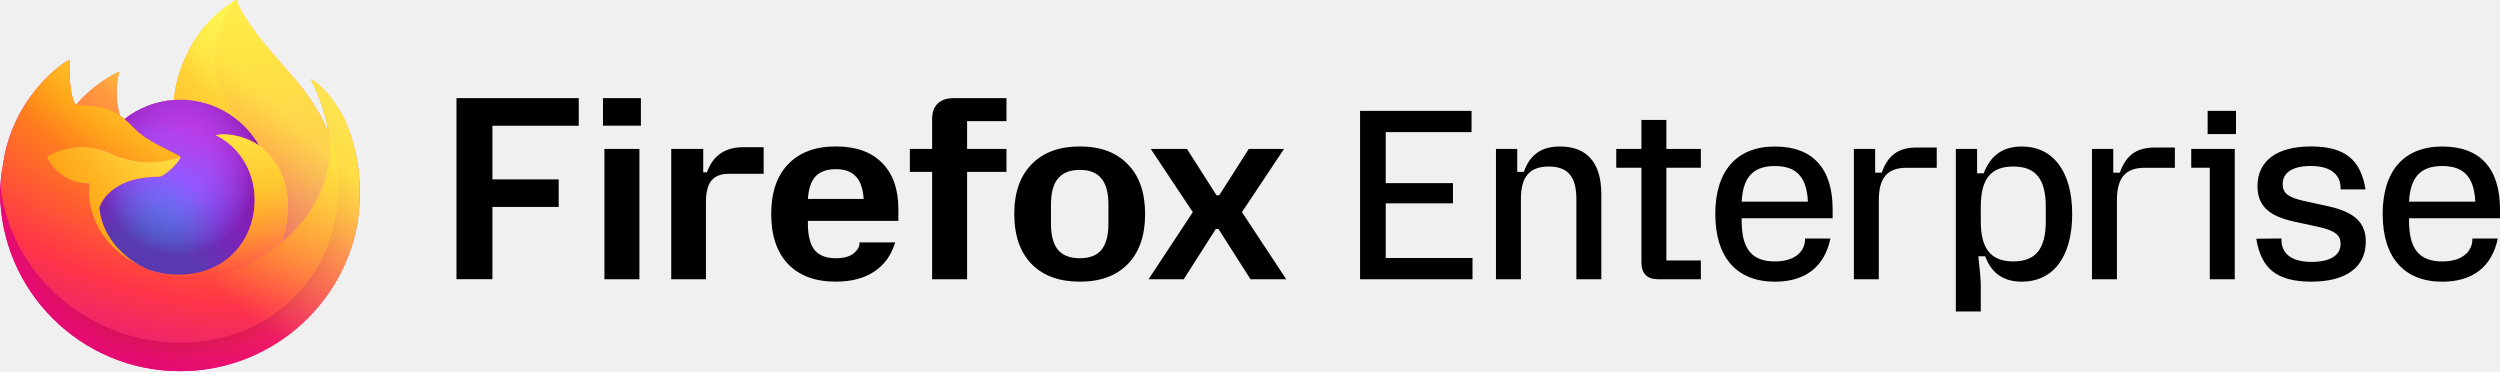
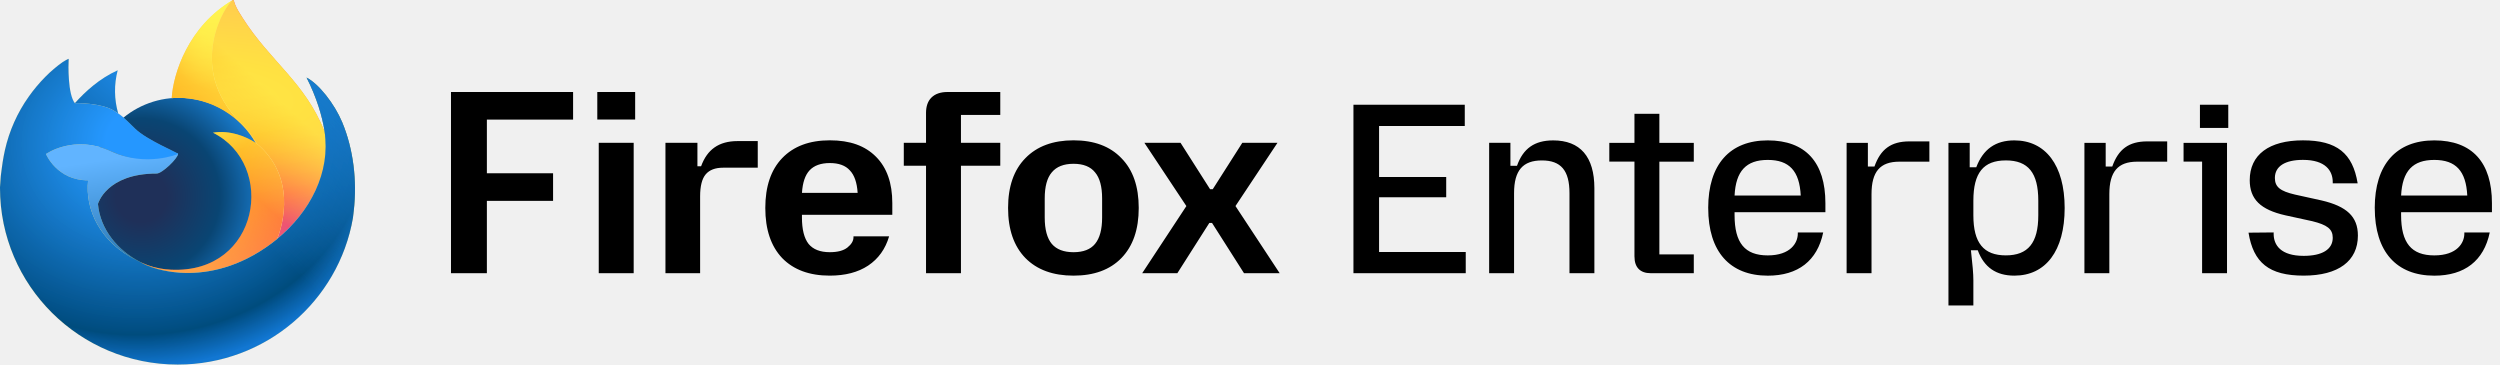
- <svg xmlns="http://www.w3.org/2000/svg" fill="none" viewBox="0 0 586 87">
-   <g clip-path="url(#a)">
-     <path d="M81.29 29.193c-1.837-4.406-5.549-9.162-8.47-10.666a43.8 43.8 0 0 1 4.276 12.79l.01.07c-4.775-11.88-12.867-16.67-19.479-27.095-.34-.53-.674-1.067-.992-1.614a17 17 0 0 1-.466-.87 7.6 7.6 0 0 1-.63-1.67.12.12 0 0 0-.094-.114.2.2 0 0 0-.082 0c-.005 0-.017.01-.022.01s-.022.012-.028.017l.017-.022C44.727 6.23 41.13 17.7 40.796 23.436a21.14 21.14 0 0 0-11.618 4.47 13 13 0 0 0-1.096-.826 19.54 19.54 0 0 1-.121-10.3 31.3 31.3 0 0 0-10.16 7.838h-.021c-1.672-2.118-1.557-9.096-1.459-10.552a7.7 7.7 0 0 0-1.409.745 31 31 0 0 0-4.128 3.53 37 37 0 0 0-3.942 4.717 35.6 35.6 0 0 0-5.663 12.767 5 5 0 0 0-.055.28 88 88 0 0 0-.417 2.632c0 .033-.005.06-.01.093a41 41 0 0 0-.686 5.812v.219c0 23.27 18.904 42.133 42.215 42.133 20.56 0 38.126-14.781 41.602-35.008.072-.542.132-1.083.192-1.625a43.3 43.3 0 0 0-2.736-21.174zM32.637 62.176c.198.093.384.197.587.29l.028.017c-.209-.099-.412-.203-.62-.307z" fill="url(#b)" />
-     <path d="M81.29 29.193c-1.836-4.405-5.548-9.16-8.47-10.666a43.8 43.8 0 0 1 4.276 12.79c0-.011 0 .005.006.038v.044c3.99 10.78 1.82 21.743-1.305 28.435C70.96 70.2 59.25 80.816 40.917 80.303 21.107 79.744 3.663 65.072.406 45.857c-.592-3.031 0-4.564.296-7.032a31.4 31.4 0 0 0-.685 5.812v.22c0 23.268 18.898 42.138 42.215 42.138 20.56 0 38.126-14.782 41.608-35.008.071-.542.131-1.084.191-1.626a43.3 43.3 0 0 0-2.735-21.173z" fill="url(#c)" />
-     <path d="M81.29 29.193c-1.836-4.405-5.548-9.16-8.47-10.666a43.8 43.8 0 0 1 4.276 12.79c0-.011 0 .005.006.038v.044c3.99 10.78 1.82 21.743-1.305 28.435C70.96 70.2 59.25 80.816 40.917 80.303 21.107 79.744 3.663 65.072.406 45.857c-.592-3.031 0-4.564.296-7.032a31.4 31.4 0 0 0-.685 5.812v.22c0 23.268 18.898 42.138 42.215 42.138 20.56 0 38.126-14.782 41.608-35.008.071-.542.131-1.084.191-1.626a43.3 43.3 0 0 0-2.735-21.173z" fill="url(#d)" />
-     <path d="M60.774 34.146c.094.066.176.131.264.191a23 23 0 0 0-3.92-5.105C43.998 16.136 53.68.834 55.314.057l.016-.022c-10.603 6.2-14.2 17.671-14.534 23.407.493-.034.981-.072 1.48-.072A21.32 21.32 0 0 1 60.77 34.152z" fill="url(#e)" />
-     <path d="M42.304 36.762c-.072 1.05-3.778 4.663-5.078 4.663-12.006 0-13.953 7.245-13.953 7.245.532 6.102 4.787 11.131 9.946 13.791.236.12.471.23.713.34.405.18.822.35 1.239.508a18.8 18.8 0 0 0 5.493 1.056c21.037.986 25.116-25.108 9.935-32.687 3.887-.674 7.922.886 10.18 2.462a21.32 21.32 0 0 0-18.498-10.78c-.498 0-.992.043-1.48.07a21.14 21.14 0 0 0-11.618 4.472c.642.541 1.371 1.27 2.906 2.774 2.862 2.819 10.209 5.741 10.226 6.08z" fill="url(#f)" />
-     <path d="M42.304 36.762c-.072 1.05-3.778 4.663-5.078 4.663-12.006 0-13.953 7.245-13.953 7.245.532 6.102 4.787 11.131 9.946 13.791.236.12.471.23.713.34.405.18.822.35 1.239.508a18.8 18.8 0 0 0 5.493 1.056c21.037.986 25.116-25.108 9.935-32.687 3.887-.674 7.922.886 10.18 2.462a21.32 21.32 0 0 0-18.498-10.78c-.498 0-.992.043-1.48.07a21.14 21.14 0 0 0-11.618 4.472c.642.541 1.371 1.27 2.906 2.774 2.862 2.819 10.209 5.741 10.226 6.08z" fill="url(#g)" />
-     <path d="M27.21 26.507c.296.185.587.383.872.58a19.54 19.54 0 0 1-.121-10.3 31.3 31.3 0 0 0-10.16 7.837c.204 0 6.328-.115 9.409 1.883" fill="url(#h)" />
-     <path d="M.405 45.863c3.256 19.214 20.702 33.886 40.51 34.445 18.329.52 30.045-10.103 34.88-20.468 3.126-6.699 5.302-17.66 1.317-28.436v-.043c0-.033-.006-.05-.006-.039l.01.071c1.498 9.764-3.475 19.215-11.255 25.612l-.022.055c-15.148 12.313-29.644 7.432-32.577 5.429a21 21 0 0 1-.614-.307c-8.833-4.214-12.479-12.247-11.7-19.132a10.85 10.85 0 0 1-10-6.277s6.694-4.767 15.52-.624c5.001 2.266 10.686 2.49 15.851.624-.016-.345-7.363-3.262-10.225-6.08-1.53-1.505-2.259-2.233-2.906-2.775-.345-.295-.712-.569-1.09-.826-.253-.17-.532-.356-.872-.58-3.082-1.997-9.2-1.883-9.403-1.883H17.8c-1.672-2.118-1.557-9.095-1.458-10.55a7.7 7.7 0 0 0-1.41.743 31 31 0 0 0-4.128 3.53 37 37 0 0 0-3.942 4.718A35.6 35.6 0 0 0 1.2 35.837c-.022.093-1.524 6.639-.784 10.037z" fill="url(#i)" />
-     <path d="M57.117 29.231a23 23 0 0 1 3.92 5.106c.22.164.434.334.637.52 9.567 8.8 4.556 21.256 4.183 22.142 7.774-6.392 12.747-15.848 11.255-25.611-4.78-11.876-12.873-16.664-19.485-27.09-.34-.53-.674-1.067-.992-1.614a16 16 0 0 1-.466-.87 7.6 7.6 0 0 1-.63-1.67.12.12 0 0 0-.094-.115.2.2 0 0 0-.082 0c-.005 0-.016.011-.022.011s-.022.011-.027.017C53.68.834 43.998 16.135 57.117 29.23" fill="url(#j)" fill-opacity=".8" />
-     <path d="M61.674 34.857a10 10 0 0 0-.636-.52c-.088-.066-.17-.132-.263-.192-2.254-1.582-6.289-3.141-10.181-2.462 15.18 7.579 11.107 33.673-9.935 32.688a18.8 18.8 0 0 1-5.493-1.057 25 25 0 0 1-1.24-.509c-.235-.11-.477-.219-.712-.34l.027.017c2.933 1.998 17.43 6.885 32.578-5.428l.022-.055c.372-.887 5.389-13.337-4.184-22.142z" fill="url(#k)" />
-     <path d="M23.279 48.67s1.946-7.246 13.953-7.246c1.3 0 5.011-3.617 5.077-4.663a21.06 21.06 0 0 1-15.85-.623c-8.822-4.143-15.521.624-15.521.624a10.84 10.84 0 0 0 10 6.277c-.784 6.89 2.867 14.923 11.7 19.132.197.093.383.197.586.29-5.154-2.66-9.413-7.69-9.945-13.791" fill="url(#l)" />
-     <path d="M81.29 29.193c-1.837-4.406-5.548-9.161-8.47-10.666a43.8 43.8 0 0 1 4.276 12.79l.011.07c-4.776-11.88-12.868-16.67-19.48-27.095-.34-.53-.674-1.067-.992-1.614a16 16 0 0 1-.466-.87 7.6 7.6 0 0 1-.63-1.67.12.12 0 0 0-.094-.114.2.2 0 0 0-.082 0c-.005 0-.016.01-.022.01s-.022.012-.027.017l.016-.022C44.727 6.23 41.13 17.7 40.796 23.436c.493-.033.981-.072 1.48-.072A21.31 21.31 0 0 1 60.77 34.145c-2.254-1.581-6.289-3.141-10.181-2.462 15.18 7.58 11.107 33.673-9.935 32.688a18.8 18.8 0 0 1-5.493-1.057 25 25 0 0 1-1.24-.509c-.235-.109-.476-.218-.712-.339l.027.017a22 22 0 0 1-.614-.307c.198.093.384.197.587.29-5.154-2.66-9.414-7.689-9.945-13.79 0 0 1.946-7.247 13.953-7.247 1.299 0 5.01-3.617 5.077-4.662-.017-.345-7.364-3.262-10.226-6.08-1.53-1.505-2.258-2.233-2.905-2.775a12 12 0 0 0-1.091-.826 19.54 19.54 0 0 1-.12-10.3 31.3 31.3 0 0 0-10.16 7.837h-.022c-1.672-2.118-1.557-9.096-1.458-10.551a7.7 7.7 0 0 0-1.41.744 31 31 0 0 0-4.128 3.53 37 37 0 0 0-3.942 4.717 35.6 35.6 0 0 0-5.663 12.768 5 5 0 0 0-.055.28c-.077.371-.433 2.254-.488 2.659A50 50 0 0 0 0 44.647v.22C0 68.135 18.904 87 42.216 87c20.56 0 38.126-14.782 41.602-35.008q.103-.813.191-1.626a43.3 43.3 0 0 0-2.735-21.173zm-4.189 2.161v.044h.006v-.044z" fill="url(#m)" />
-     <path d="M473.919 34.342c7.277 0 11.802 5.776 11.802 15.839s-4.47 15.839-11.802 15.84c-4.296 0-7.104-1.947-8.595-5.949h-1.603c.401 3.601.574 5.431.574 7.093V73h-5.847V34.917h4.985v5.713h1.545c1.605-4.233 4.524-6.288 8.941-6.288m-57.879 0c8.881 0 13.528 5.148 13.528 14.7v2.115H408.25v.685c0 6.517 2.404 9.438 7.79 9.438s7.051-2.974 7.051-5.089v-.285h5.961c-1.377 6.635-5.902 10.122-13.006 10.122-8.88 0-13.979-5.602-13.979-15.84l-.006-.005c0-10.238 5.099-15.841 13.979-15.841m156.435 0c8.88 0 13.525 5.148 13.525 14.7v2.115h-21.318v.685c0 6.517 2.406 9.438 7.793 9.438 5.386 0 7.048-2.974 7.048-5.089v-.285h5.962c-1.378 6.633-5.9 10.122-13.004 10.122-8.881 0-13.98-5.602-13.98-15.84l-.006-.005c0-10.238 5.099-15.841 13.98-15.841m-319.366-.017q7.226 0 11.234 4.177 4.07 4.117 4.068 11.67.002 7.551-4.068 11.73-4.016 4.117-11.234 4.12-7.222 0-11.292-4.12-4.071-4.178-4.071-11.732 0-7.549 4.071-11.67 4.07-4.175 11.292-4.175m-57.206 0c4.779 0 8.275 1.277 10.834 3.835q3.842 3.833 3.84 10.872v2.745h-21.208v.628q0 4.18 1.55 6.177 1.603 1.946 4.984 1.946 2.75 0 4.131-1.086 1.43-1.144 1.43-2.403v-.226h8.365q-1.314 4.46-4.93 6.862-3.552 2.343-8.998 2.345-7.164 0-11.175-4.118-3.956-4.178-3.956-11.732 0-7.549 3.956-11.67c2.677-2.784 6.397-4.175 11.177-4.175m345.743.006c7.966 0 11.688 3.03 12.837 10.065h-5.845v-.287c0-2.629-1.664-5.203-6.992-5.203-4.182 0-6.588 1.489-6.588 4.236 0 2.114 1.263 3.086 4.7 3.887l6.246 1.375c5.9 1.374 8.538 3.773 8.538 8.234 0 5.952-4.583 9.38-12.722 9.38s-11.8-3.03-12.949-10.06l5.9-.058v.338c0 2.629 1.664 5.15 7.049 5.15 4.296 0 6.818-1.486 6.818-4.233 0-2.062-1.318-3.03-4.812-3.89l-6.303-1.372c-5.847-1.316-8.367-3.778-8.367-8.24.002-5.946 4.527-9.322 12.49-9.322m-196.715-3.363h-20.114V42.92h15.757v4.748h-15.757v12.811h20.34v4.978h-26.354V25.99h26.128zm109.041 8.357h-7.051c-4.522 0-6.529 2.344-6.529 7.6v18.532h-5.845v-30.54h4.989v5.549h1.544c1.431-4.063 3.896-5.89 8.192-5.89h4.7zm55.814 0h-7.049c-4.525 0-6.53 2.344-6.53 7.6v18.532h-5.849v-30.54h4.991v5.549h1.545c1.432-4.063 3.897-5.89 8.194-5.89h4.698zm14.038 26.132h-5.847v-26.14h-4.351v-4.402h10.198zm-373.945-.002h-8.201v-30.55h8.201zm29.118-24.717h-8.139q-2.75 0-4.07 1.547-1.314 1.546-1.316 5.149v18.02h-8.137v-30.55h7.503V40.4h.862q1.088-2.975 3.154-4.409 2.119-1.483 5.386-1.486h4.757zm106.159 5.037h.627l6.939-10.87h8.253l-9.858 14.816 10.376 15.734h-8.372l-7.509-11.783h-.63l-7.511 11.783h-8.251l10.376-15.734h-.006l-9.855-14.816h8.486zm80.511-11.433c6.362 0 9.683 3.83 9.683 11.213v19.9h-5.845V46.698c0-5.315-2.005-7.662-6.477-7.662-4.471 0-6.529 2.347-6.529 7.662v18.755h-5.847v-30.54h4.991v5.38h1.545c1.43-4.06 4.123-5.951 8.479-5.951m-129.75-5.956h-9.229v6.52h9.229v5.377h-9.229v25.17h-8.198V40.28h-5.218v-5.376h5.218v-6.983q0-2.346 1.261-3.602 1.319-1.312 3.783-1.312h12.383zm154.684 6.531h8.08v4.402h-8.08V61.05h8.08v4.403h-10.087c-2.518 0-3.834-1.377-3.834-3.89h-.006V39.317h-5.902v-4.402h5.902v-6.801h5.847zm-254.943-5.451h-20.234V42.05h15.536v6.461h-15.536v16.933H107V23.002h28.658zm336.257 9.566c-5.269 0-7.62 2.914-7.62 9.437v3.428c0 6.462 2.406 9.377 7.62 9.377 5.211 0 7.617-2.916 7.617-9.377v-3.43c0-6.517-2.351-9.435-7.617-9.435m-218.806.791q-3.438 0-5.099 2.003-1.665 1.944-1.662 6.12v4.463q0 4.179 1.662 6.175 1.665 1.946 5.099 1.948 3.438 0 5.047-1.948 1.663-2.005 1.662-6.175v-4.463q0-4.176-1.662-6.12-1.606-2.003-5.047-2.003m162.931-.907c-5.044 0-7.503 2.575-7.79 8.349h15.53c-.287-5.775-2.695-8.349-7.74-8.349m156.435 0c-5.045 0-7.506 2.575-7.793 8.349h15.53c-.287-5.775-2.693-8.349-7.737-8.349m-376.566.734c-2.097 0-3.688.574-4.757 1.714q-1.547 1.662-1.779 5.263h13.067c-.151-2.4-.762-4.16-1.829-5.263-1.029-1.146-2.604-1.714-4.702-1.714m328.211-8.226h-6.65v-5.435h6.65zm-373.895-1.962h-8.887V23h8.887z" fill="#000" />
-   </g>
+ <svg xmlns="http://www.w3.org/2000/svg" fill="none" viewBox="0 0 288 42">
+   <ellipse cx="20.633" cy="21.288" rx="10.081" ry="10.02" fill="url(#a)" />
+   <path d="m29.472 16.478.127.093a11 11 0 0 0-1.9-2.465C21.333 7.781 26.028.392 26.82.016l.009-.011c-5.144 2.994-6.888 8.532-7.049 11.303.239-.017.477-.036.72-.036 3.838 0 7.18 2.097 8.97 5.206" fill="url(#b)" />
+   <path d="M27.698 14.106a11 11 0 0 1 1.9 2.465q.173.127.308.25c4.642 4.25 2.21 10.263 2.029 10.691 3.77-3.087 6.183-7.653 5.457-12.366-2.316-5.735-6.242-8.048-9.447-13.084-.162-.254-.324-.51-.483-.779a6 6 0 0 1-.225-.42 3.7 3.7 0 0 1-.306-.806.053.053 0 0 0-.047-.054.1.1 0 0 0-.038 0q-.005.002-.01.005l-.015.009c-.792.375-5.488 7.764.877 14.089" fill="url(#c)" />
+   <path d="M29.906 16.821a4 4 0 0 0-.307-.25q-.062-.047-.128-.093c-1.093-.763-3.05-1.517-4.936-1.191 7.364 3.66 5.387 16.26-4.818 15.784a9.1 9.1 0 0 1-2.664-.51 12 12 0 0 1-.602-.245 8 8 0 0 1-.345-.163l.014.008c1.424.965 8.455 3.324 15.803-2.622l.011-.027c.182-.428 2.614-6.44-2.028-10.69" fill="url(#d)" />
+   <path d="M39.422 14.086c-.89-2.127-2.693-4.424-4.108-5.15 1.152 2.244 1.819 4.496 2.073 6.176l.004.034c-2.315-5.735-6.24-8.048-9.446-13.084-.162-.254-.325-.51-.483-.779a6 6 0 0 1-.225-.42 3.7 3.7 0 0 1-.306-.806.053.053 0 0 0-.047-.054.1.1 0 0 0-.038 0q-.005.002-.01.005l-.015.009.008-.012C21.686 3 19.941 8.537 19.781 11.308c.238-.016.476-.036.719-.036 3.838 0 7.181 2.097 8.971 5.206-1.093-.763-3.05-1.517-4.937-1.191 7.365 3.66 5.388 16.26-4.817 15.785a9.1 9.1 0 0 1-2.665-.511 12 12 0 0 1-.6-.244 8 8 0 0 1-.346-.164l.014.008q-.15-.072-.298-.148c.096.046.186.096.284.14-2.5-1.285-4.565-3.712-4.823-6.66 0 0 .945-3.5 6.767-3.5.63 0 2.429-1.746 2.462-2.252-.007-.165-3.571-1.574-4.96-2.934-.742-.727-1.095-1.078-1.407-1.34a6 6 0 0 0-.53-.399 9.37 9.37 0 0 1-.058-4.973c-2.103.952-3.74 2.456-4.929 3.785H8.62c-.812-1.022-.754-4.392-.708-5.096-.01-.044-.606.307-.684.36a15 15 0 0 0-2 1.704c-.7.705-1.34 1.468-1.912 2.279v.003-.003a17.1 17.1 0 0 0-2.747 6.165l-.028.134c-.038.18-.212 1.089-.236 1.284-.002.015.002-.015 0 0q-.237 1.41-.302 2.839L0 21.653C0 32.89 9.167 42 20.475 42c10.127 0 18.535-7.307 20.181-16.904.035-.26.063-.523.093-.785.407-3.49-.045-7.158-1.328-10.225m-2.032 1.045.004.022v-.002z" fill="url(#e)" />
+   <path d="M11.284 23.493s.945-3.5 6.767-3.5c.63 0 2.429-1.746 2.462-2.252s-3.723 1.554-7.687-.3c-4.28-2.001-7.528.3-7.528.3s1.233 3.032 4.85 3.032c-.379 3.327 1.39 7.206 5.675 9.24.095.046.185.096.284.14-2.5-1.285-4.565-3.712-4.823-6.66" fill="url(#f)" />
+   <path fill-rule="evenodd" clip-rule="evenodd" d="M7.228 7.144c.078-.053.674-.404.684-.36-.047.703-.104 4.074.708 5.096h.01c.099-.003 3.068-.056 4.56.909q.215.137.425.28.276.184.53.397c.313.263.665.614 1.408 1.34 1.389 1.36 4.952 2.77 4.96 2.935-.016.007-3.732 1.55-7.688-.3-4.28-2.001-7.527.3-7.527.3s1.233 3.032 4.85 3.032c-.38 3.327 1.39 7.206 5.674 9.24q.149.076.299.148c1.423.966 8.454 3.325 15.802-2.622l.011-.026c3.771-3.088 6.184-7.654 5.457-12.367l-.004-.034c-.254-1.68-.921-3.931-2.073-6.176 1.415.726 3.218 3.023 4.108 5.15 1.283 3.067 1.735 6.735 1.328 10.225q-.043.393-.093.785C39.01 34.693 30.602 42 20.475 42 9.167 42 0 32.89 0 21.653l.002-.104c.059-1.082.109-1.562.187-2.03.138-1.18.373-2.202.379-2.227a17.1 17.1 0 0 1 2.747-6.165 18 18 0 0 1 1.912-2.28 15 15 0 0 1 2.001-1.703m30.165 8.007v.002l-.003-.022z" fill="url(#g)" />
+   <path fill-rule="evenodd" clip-rule="evenodd" d="M7.228 7.144c.078-.053.674-.404.684-.36-.047.703-.104 4.074.708 5.096h.01c.099-.003 3.068-.056 4.56.909q.215.137.425.28.276.184.53.397c.313.263.665.614 1.408 1.34 1.389 1.36 4.952 2.77 4.96 2.935-.016.007-3.732 1.55-7.688-.3-4.28-2.001-7.527.3-7.527.3s1.233 3.032 4.85 3.032c-.38 3.327 1.39 7.206 5.674 9.24q.149.076.299.148c1.423.966 8.454 3.325 15.802-2.622l.011-.026c3.771-3.088 6.184-7.654 5.457-12.367l-.004-.034c-.254-1.68-.921-3.931-2.073-6.176 1.415.726 3.218 3.023 4.108 5.15 1.283 3.067 1.735 6.735 1.328 10.225q-.043.393-.093.785C39.01 34.693 30.602 42 20.475 42 9.167 42 0 32.89 0 21.653l.002-.104c.059-1.082.109-1.562.187-2.03.138-1.18.373-2.202.379-2.227a17.1 17.1 0 0 1 2.747-6.165 18 18 0 0 1 1.912-2.28 15 15 0 0 1 2.001-1.703m30.165 8.007v.002l-.003-.022z" fill="url(#h)" />
+   <path fill-rule="evenodd" clip-rule="evenodd" d="M7.228 7.144c.078-.053.674-.404.684-.36-.047.703-.104 4.074.708 5.096h.01c.099-.003 3.068-.056 4.56.909q.215.137.425.28.276.184.53.397c.313.263.665.614 1.408 1.34 1.389 1.36 4.952 2.77 4.96 2.935-.016.007-3.732 1.55-7.688-.3-4.28-2.001-7.527.3-7.527.3s1.233 3.032 4.85 3.032c-.38 3.327 1.39 7.206 5.674 9.24q.149.076.299.148c1.423.966 8.454 3.325 15.802-2.622l.011-.026c3.771-3.088 6.184-7.654 5.457-12.367l-.004-.034c-.254-1.68-.921-3.931-2.073-6.176 1.415.726 3.218 3.023 4.108 5.15 1.283 3.067 1.735 6.735 1.328 10.225q-.043.393-.093.785C39.01 34.693 30.602 42 20.475 42 9.167 42 0 32.89 0 21.653l.002-.104c.059-1.082.109-1.562.187-2.03.138-1.18.373-2.202.379-2.227a17.1 17.1 0 0 1 2.747-6.165 18 18 0 0 1 1.912-2.28 15 15 0 0 1 2.001-1.703m30.165 8.007v.002l-.003-.022z" fill="#fff" fill-opacity=".1" style="mix-blend-mode:overlay" />
+   <path d="M13.191 12.79q.214.136.425.279a9.37 9.37 0 0 1-.058-4.974c-2.103.952-3.74 2.457-4.929 3.785.099-.002 3.069-.055 4.562.91" fill="url(#i)" />
+   <path d="M232.056 16.173c3.572 0 5.793 2.841 5.793 7.79 0 4.95-2.194 7.79-5.793 7.791-2.109 0-3.487-.958-4.219-2.926h-.787c.197 1.771.282 2.671.282 3.488v2.87h-2.87v-18.73h2.447v2.81h.758c.788-2.082 2.221-3.093 4.389-3.093m-28.41 0c4.359 0 6.64 2.532 6.64 7.23v1.04h-10.464v.337c0 3.205 1.18 4.642 3.824 4.642s3.461-1.463 3.461-2.503v-.14h2.926c-.676 3.263-2.897 4.978-6.384 4.978-4.359 0-6.862-2.755-6.862-7.79l-.003-.003c0-5.035 2.503-7.791 6.862-7.791m76.786 0c4.359 0 6.639 2.532 6.639 7.23v1.04h-10.464v.337c0 3.205 1.181 4.642 3.825 4.642s3.46-1.463 3.46-2.503v-.14h2.926c-.676 3.262-2.896 4.978-6.383 4.978-4.359 0-6.862-2.755-6.862-7.79l-.003-.003c0-5.035 2.503-7.791 6.862-7.791m-156.761-.008q3.547 0 5.514 2.054 1.998 2.025 1.997 5.74.001 3.713-1.997 5.769-1.971 2.025-5.514 2.026-3.545 0-5.543-2.026-1.998-2.055-1.998-5.77 0-3.713 1.998-5.74 1.998-2.053 5.543-2.053m-28.08 0c2.346 0 4.062.628 5.318 1.886q1.886 1.885 1.885 5.347v1.35h-10.41v.309q0 2.056.761 3.038.787.957 2.446.957 1.35 0 2.028-.534.702-.563.702-1.182v-.111h4.106q-.645 2.193-2.42 3.375-1.744 1.152-4.417 1.153-3.516 0-5.485-2.025-1.942-2.055-1.942-5.77 0-3.713 1.942-5.74c1.314-1.369 3.14-2.053 5.486-2.053m169.709.003c3.91 0 5.737 1.49 6.301 4.95h-2.869v-.141c0-1.293-.817-2.559-3.432-2.559-2.053 0-3.234.732-3.234 2.083 0 1.04.62 1.518 2.307 1.912l3.066.676c2.896.676 4.191 1.856 4.191 4.05 0 2.927-2.25 4.613-6.245 4.613s-5.792-1.49-6.356-4.948l2.896-.028v.166c0 1.293.817 2.533 3.46 2.533 2.109 0 3.347-.731 3.347-2.082 0-1.014-.647-1.49-2.362-1.913l-3.094-.675c-2.87-.647-4.107-1.858-4.107-4.052.001-2.925 2.222-4.585 6.131-4.585m-96.558-1.654h-9.873v5.878h7.734v2.335h-7.734v6.301h9.984v2.448h-12.936v-19.41h12.825zm53.523 4.11h-3.461c-2.22 0-3.205 1.153-3.205 3.738v9.114h-2.869v-15.02h2.449v2.729h.758c.702-1.998 1.912-2.897 4.021-2.897h2.307zm27.396 0h-3.46c-2.221 0-3.205 1.153-3.205 3.738v9.114h-2.871v-15.02h2.45v2.729h.758c.703-1.998 1.913-2.897 4.022-2.897h2.306zm6.891 12.852h-2.87V18.62h-2.136v-2.165h5.006zM73 31.475h-4.025V16.45H73zm14.293-12.156h-3.995q-1.35 0-1.998.761-.645.76-.646 2.532v8.863H76.66V16.45h3.683v2.702h.423q.534-1.463 1.548-2.168 1.04-.73 2.644-.731h2.335zm52.108 2.477h.308l3.406-5.346h4.051l-4.839 7.287 5.093 7.738h-4.109l-3.686-5.795h-.309l-3.687 5.795h-4.05l5.093-7.738h-.003l-4.837-7.287h4.165zm39.519-5.623c3.123 0 4.753 1.884 4.753 5.515v9.787h-2.869V22.25c0-2.614-.984-3.768-3.179-3.768s-3.205 1.154-3.205 3.768v9.224h-2.87v-15.02H174V19.1h.758c.702-1.997 2.024-2.926 4.162-2.926m-63.688-2.93h-4.53v3.207h4.53v2.644h-4.53v12.379h-4.024v-12.38h-2.561V16.45h2.561v-3.434q0-1.154.619-1.772.647-.645 1.857-.645h6.078zm75.927 3.212h3.966v2.165h-3.966v10.688h3.966v2.165h-4.951c-1.236 0-1.882-.677-1.882-1.913h-.003V18.62h-2.897v-2.165h2.897V13.11h2.87zM66.02 13.775h-9.932v6.189h7.626v3.178h-7.626v8.328h-4.135V10.596H66.02zm165.052 4.705c-2.586 0-3.74 1.433-3.74 4.641v1.686c0 3.178 1.181 4.612 3.74 4.612 2.558 0 3.739-1.434 3.739-4.612V23.12c0-3.205-1.154-4.641-3.739-4.641m-107.401.39q-1.688 0-2.503.985-.817.956-.816 3.01v2.195q0 2.055.816 3.037.817.957 2.503.958 1.687 0 2.477-.958.817-.986.816-3.037v-2.195q0-2.054-.816-3.01-.788-.985-2.477-.985m79.975-.446c-2.476 0-3.683 1.266-3.824 4.106h7.623c-.141-2.84-1.323-4.106-3.799-4.106m76.786 0c-2.476 0-3.684 1.266-3.825 4.106h7.623c-.141-2.84-1.322-4.106-3.798-4.106m-184.838.361c-1.029 0-1.81.282-2.335.843q-.759.817-.873 2.588H98.8c-.074-1.18-.374-2.046-.898-2.588-.505-.564-1.277-.843-2.307-.843m161.102-4.046h-3.264v-2.673h3.264zm-183.527-.965h-4.362v-3.178h4.362z" fill="#000" />
  <defs>
-     <radialGradient id="c" cx="0" cy="0" r="1" gradientUnits="userSpaceOnUse" gradientTransform="matrix(86.5955 0 0 87.8896 72.208 18.262)">
-       <stop offset=".13" stop-color="#ffbd4f" />
-       <stop offset=".28" stop-color="#ff980e" />
-       <stop offset=".47" stop-color="#ff3750" />
-       <stop offset=".78" stop-color="#eb0878" />
-       <stop offset=".86" stop-color="#e50080" />
+     <radialGradient id="a" cx="0" cy="0" r="1" gradientTransform="matrix(15.0249 -4.33548 4.36208 14.9333 16.28 22.64)" gradientUnits="userSpaceOnUse">
+       <stop offset=".188" stop-color="#1f3059" />
+       <stop offset=".577" stop-color="#094573" />
+       <stop offset="1" stop-color="#1d89e3" />
    </radialGradient>
-     <radialGradient id="d" cx="0" cy="0" r="1" gradientUnits="userSpaceOnUse" gradientTransform="matrix(88.758 0 0 87.8896 41.75 45.712)">
-       <stop offset=".3" stop-color="#960e18" />
-       <stop offset=".35" stop-color="#b11927" stop-opacity=".74" />
-       <stop offset=".43" stop-color="#db293d" stop-opacity=".34" />
-       <stop offset=".5" stop-color="#f5334b" stop-opacity=".09" />
-       <stop offset=".53" stop-color="#ff3750" stop-opacity="0" />
-     </radialGradient>
-     <radialGradient id="e" cx="0" cy="0" r="1" gradientUnits="userSpaceOnUse" gradientTransform="matrix(28.2678 0 0 47.9184 52.691 -3.196)">
+     <radialGradient id="b" cx="0" cy="0" r="1" gradientUnits="userSpaceOnUse" gradientTransform="matrix(13.7448 0 0 23.193 24.494 -1.983)">
      <stop offset=".13" stop-color="#fff44f" />
      <stop offset=".53" stop-color="#ff980e" />
    </radialGradient>
-     <radialGradient id="f" cx="0" cy="0" r="1" gradientUnits="userSpaceOnUse" gradientTransform="matrix(37.3718 0 0 40.894 33.22 68.254)">
-       <stop offset=".35" stop-color="#3a8ee6" />
-       <stop offset=".67" stop-color="#9059ff" />
-       <stop offset="1" stop-color="#c139e6" />
-     </radialGradient>
-     <radialGradient id="g" cx="0" cy="0" r="1" gradientTransform="matrix(18.7937 1.92077 -2.23502 21.789 42.013 38.243)" gradientUnits="userSpaceOnUse">
-       <stop offset=".21" stop-color="#9059ff" stop-opacity="0" />
-       <stop offset="1" stop-color="#6e008b" stop-opacity=".6" />
-     </radialGradient>
-     <radialGradient id="h" cx="0" cy="0" r="1" gradientUnits="userSpaceOnUse" gradientTransform="matrix(29.7901 0 0 29.862 42.876 6.184)">
-       <stop offset=".1" stop-color="#ffe226" />
-       <stop offset=".79" stop-color="#ff7139" />
-     </radialGradient>
-     <radialGradient id="i" cx="0" cy="0" r="1" gradientUnits="userSpaceOnUse" gradientTransform="matrix(142.098 0 0 119.073 63.172 -14.428)">
-       <stop offset=".11" stop-color="#fff44f" />
-       <stop offset=".46" stop-color="#ff980e" />
-       <stop offset=".72" stop-color="#ff3647" />
-       <stop offset=".9" stop-color="#e31587" />
-     </radialGradient>
-     <radialGradient id="k" cx="0" cy="0" r="1" gradientUnits="userSpaceOnUse" gradientTransform="matrix(81.7909 0 0 80.2243 36.249 15.707)">
-       <stop offset=".14" stop-color="#fff44f" />
-       <stop offset=".48" stop-color="#ff980e" />
-       <stop offset=".66" stop-color="#ff3647" />
-       <stop offset=".9" stop-color="#e31587" />
-     </radialGradient>
-     <radialGradient id="l" cx="0" cy="0" r="1" gradientUnits="userSpaceOnUse" gradientTransform="matrix(98.2916 0 0 87.8021 62.428 20.86)">
-       <stop offset=".09" stop-color="#fff44f" />
-       <stop offset=".63" stop-color="#ff980e" />
-     </radialGradient>
-     <linearGradient id="b" x1="77.157" y1="13.437" x2="9.569" y2="78.329" gradientUnits="userSpaceOnUse">
-       <stop offset=".05" stop-color="#fff44f" />
-       <stop offset=".37" stop-color="#ff980e" />
-       <stop offset=".53" stop-color="#ff3647" />
-       <stop offset=".7" stop-color="#e31587" />
-     </linearGradient>
-     <linearGradient id="j" x1="54.387" y1="-10.1" x2="71.871" y2="67.351" gradientUnits="userSpaceOnUse">
+     <radialGradient id="c" cx="0" cy="0" r="1" gradientTransform="matrix(4.77976 21.2436 -96.0234 4.71453 6.668 12.681)" gradientUnits="userSpaceOnUse">
      <stop stop-color="#fff44f" />
      <stop offset=".3" stop-color="#ff980e" />
      <stop offset=".57" stop-color="#ff3647" />
      <stop offset=".74" stop-color="#e31587" />
+     </radialGradient>
+     <radialGradient id="d" cx="0" cy="0" r="1" gradientUnits="userSpaceOnUse" gradientTransform="matrix(39.6351 0 0 38.7014 19.249 8.31)">
+       <stop offset=".14" stop-color="#fff44f" />
+       <stop offset=".313" stop-color="#ff980e" />
+       <stop offset=".66" stop-color="#ff3647" />
+       <stop offset=".9" stop-color="#e31587" />
+     </radialGradient>
+     <radialGradient id="g" cx="0" cy="0" r="1" gradientTransform="matrix(3.65047 25.7934 -29.9491 4.16679 16.797 16.207)" gradientUnits="userSpaceOnUse">
+       <stop offset=".152" stop-color="#228cff" />
+       <stop offset=".856" stop-color="#004572" />
+       <stop offset="1" stop-color="#106ccd" />
+     </radialGradient>
+     <radialGradient id="i" cx="0" cy="0" r="1" gradientTransform="matrix(-5.53512 24.4322 -24.6694 -5.52092 19.1 3.122)" gradientUnits="userSpaceOnUse">
+       <stop offset=".1" stop-color="#2598ff" />
+       <stop offset=".952" stop-color="#004c7f" />
+     </radialGradient>
+     <linearGradient id="e" x1="32.716" y1="5.88" x2="6.601" y2="34.588" gradientUnits="userSpaceOnUse">
+       <stop offset=".115" stop-color="#fff44f" stop-opacity=".8" />
+       <stop offset=".377" stop-color="#fff44f" stop-opacity=".27" />
+       <stop offset=".65" stop-color="#fff44f" stop-opacity=".52" />
    </linearGradient>
-     <linearGradient id="m" x1="72.695" y1="13.421" x2="18.661" y2="72.835" gradientUnits="userSpaceOnUse">
-       <stop offset=".17" stop-color="#fff44f" stop-opacity=".8" />
-       <stop offset=".678" stop-color="#fff44f" stop-opacity="0" />
+     <linearGradient id="f" x1="22.289" y1="38.056" x2="18.841" y2="15.312" gradientUnits="userSpaceOnUse">
+       <stop offset=".013" stop-color="#004c7f" />
+       <stop offset=".91" stop-color="#61b4ff" />
    </linearGradient>
-     <clipPath id="a">
-       <path fill="#fff" d="M0 0h586v87H0z" />
-     </clipPath>
+     <linearGradient id="h" x1="18.622" y1="33.285" x2="44.735" y2="5.352" gradientUnits="userSpaceOnUse">
+       <stop offset=".309" stop-color="#1c7ee1" stop-opacity="0" />
+       <stop offset="1" stop-color="#1a7ce0" />
+     </linearGradient>
  </defs>
</svg>
